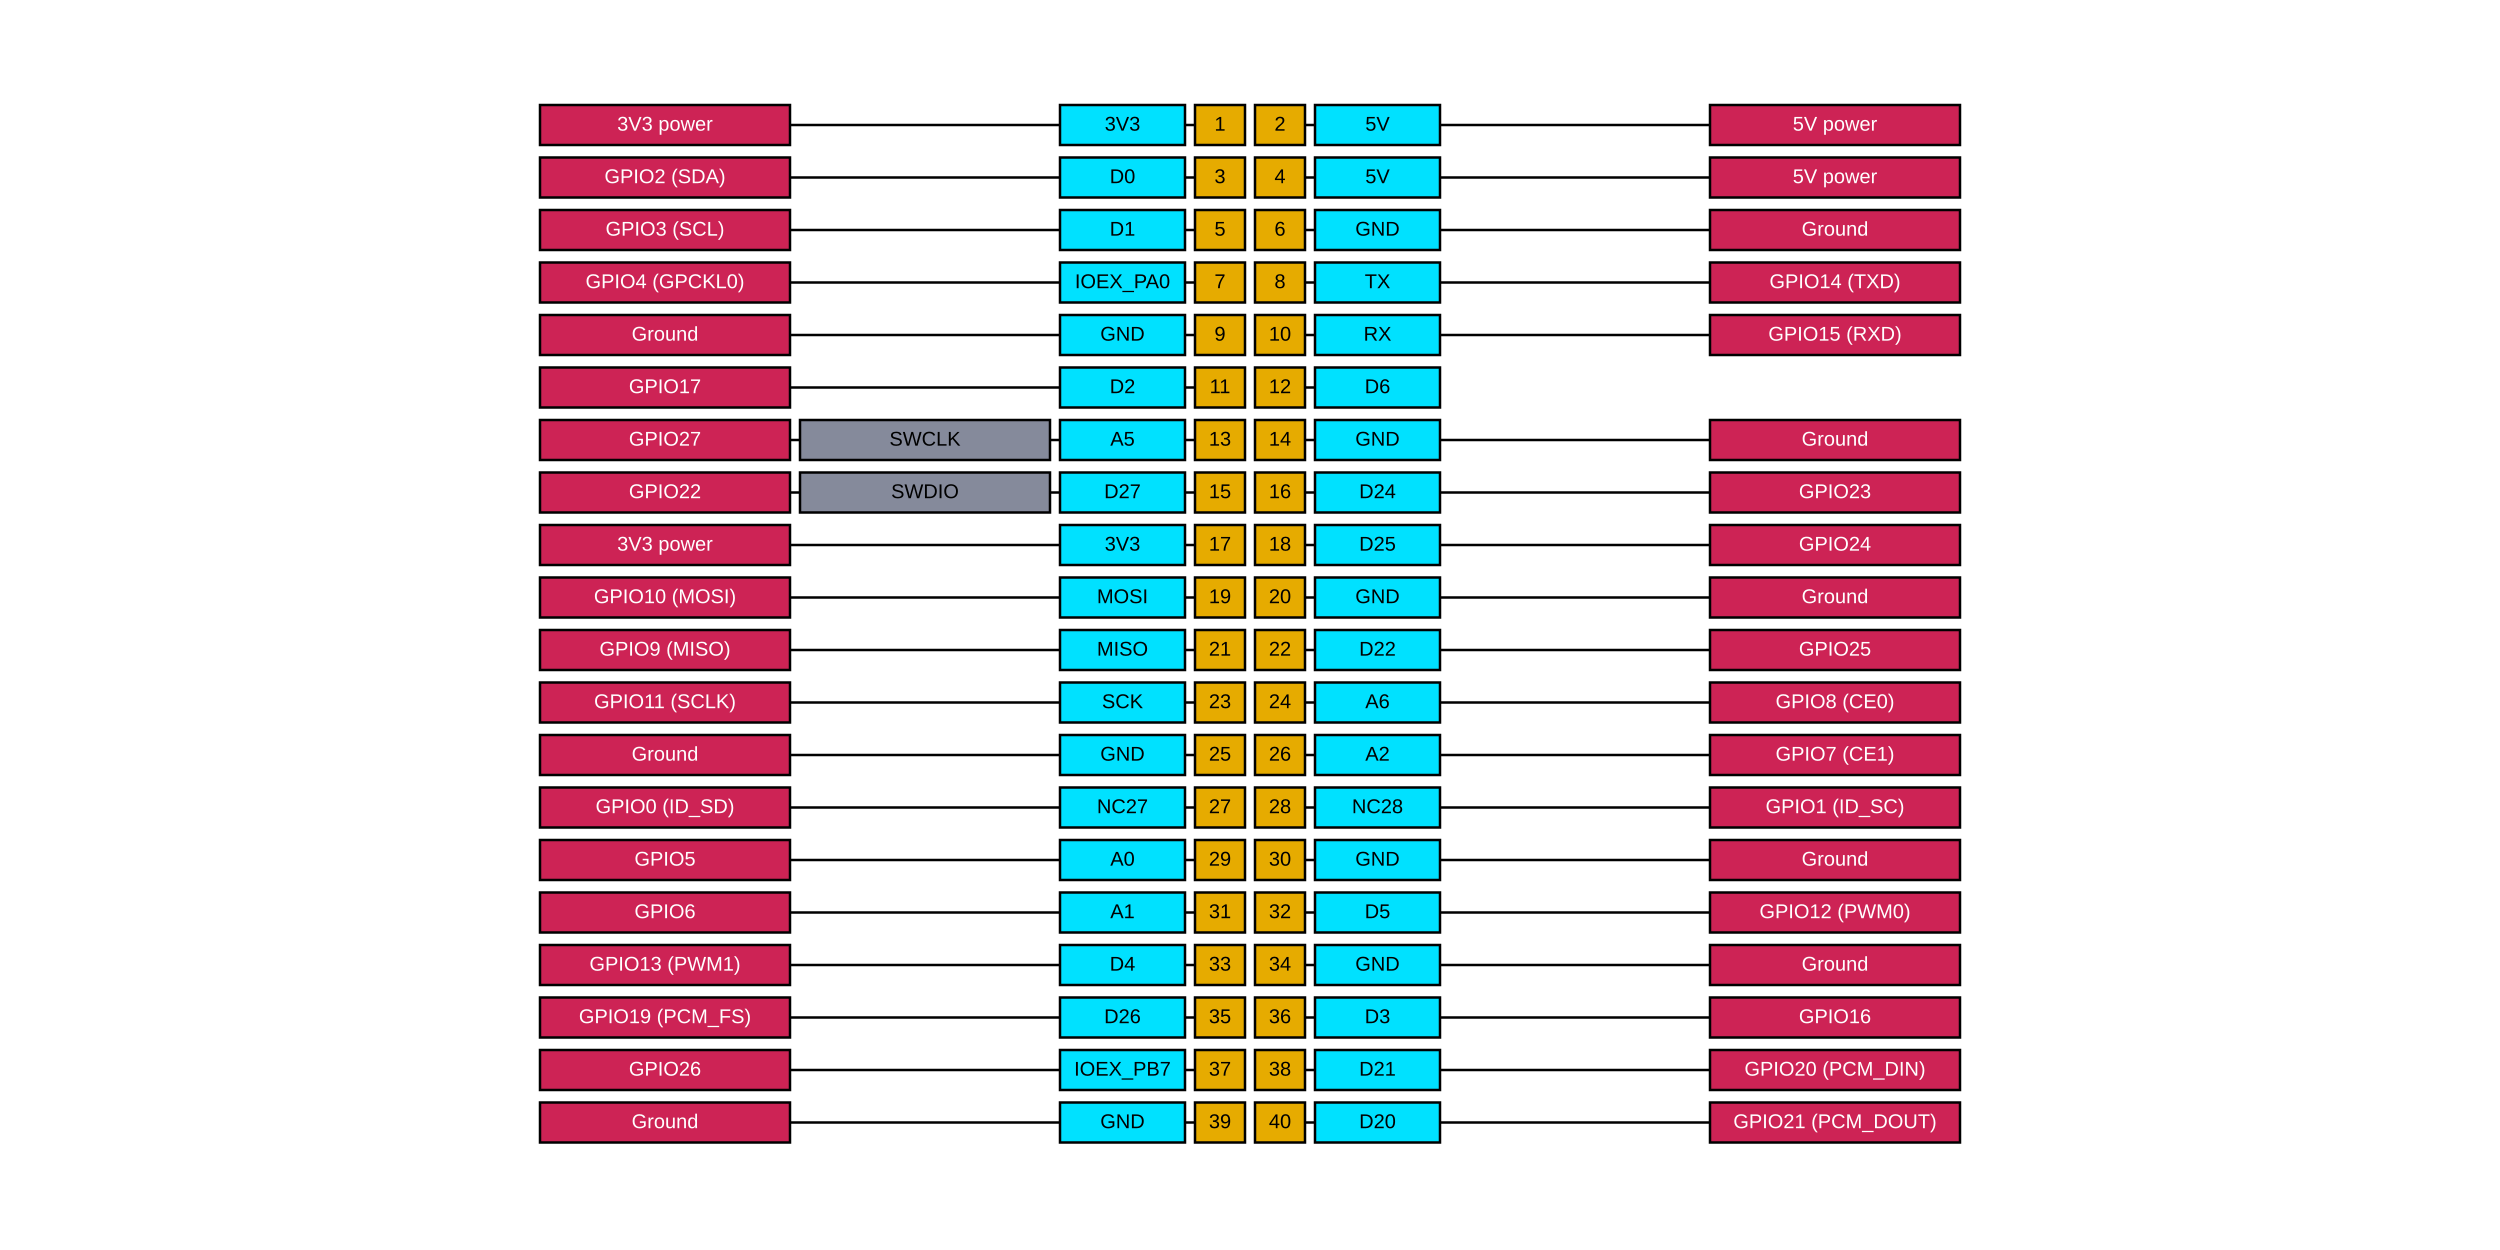
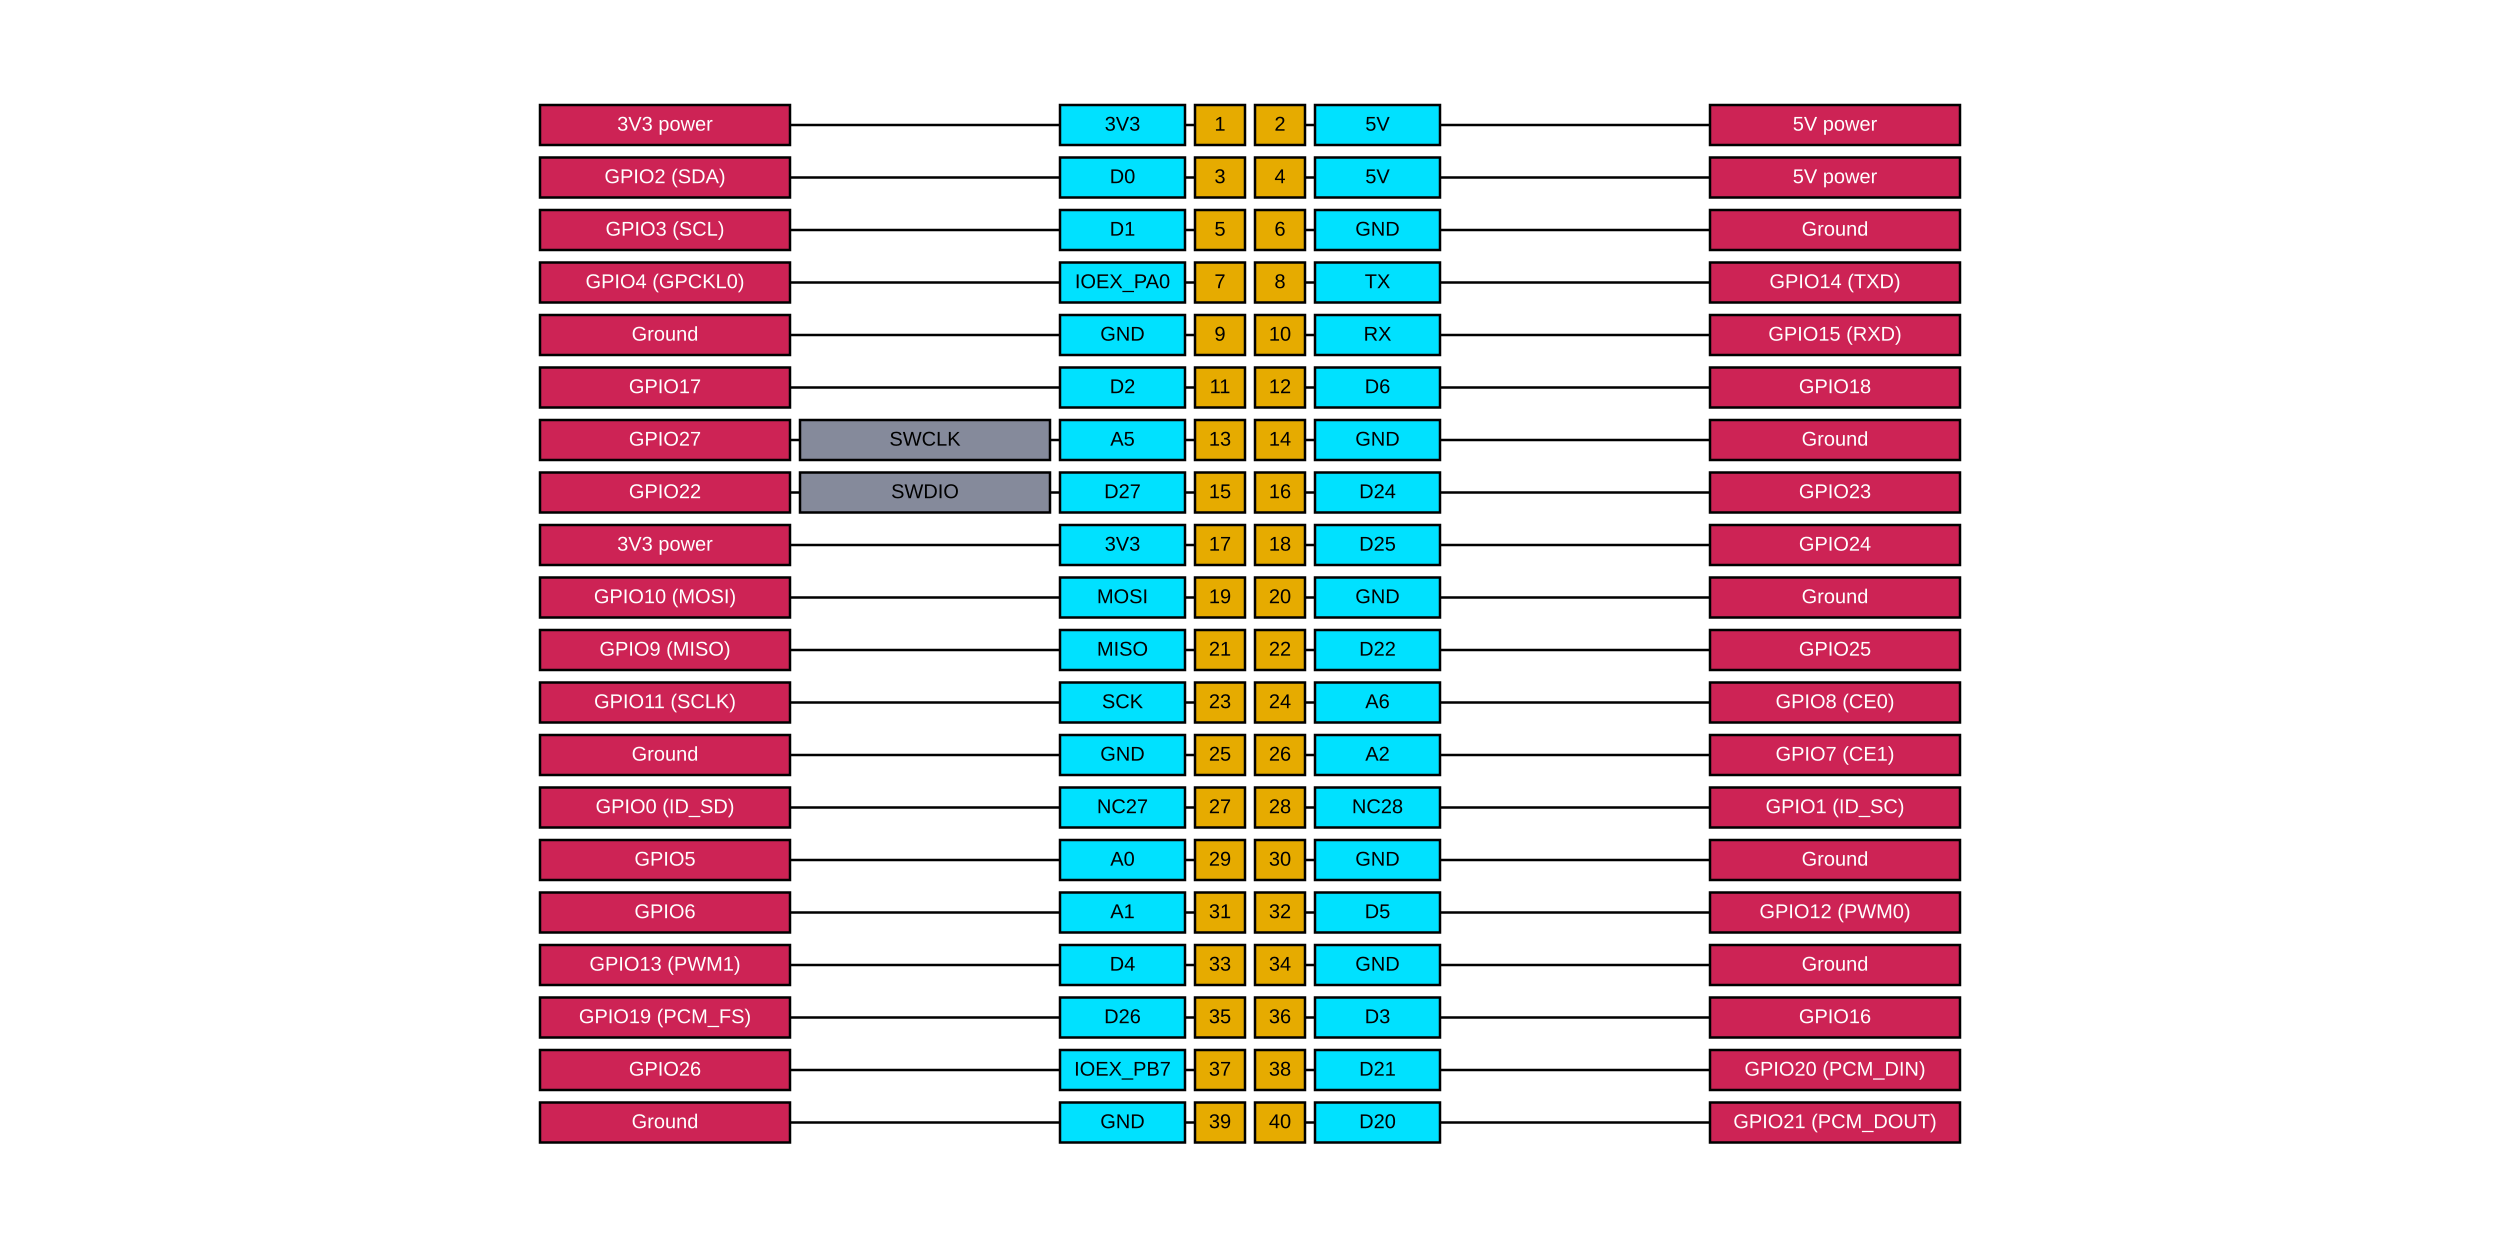
<svg xmlns="http://www.w3.org/2000/svg" width="1000" height="500">
  <rect x="0" y="0" width="1000" height="500" fill="white">
  </rect>
  <g transform="translate(498,50) ">
    <line x1="0" y1="0" x2="0" y2="0" stroke="black" stroke-width="1">
    </line>
    <rect x="-20" y="-8" width="20" height="16" stroke="black" fill="#E6AB00">
    </rect>
    <text x="-10" y="0" text-anchor="middle" dominant-baseline="middle" font-family="Arial, Helvetica, sans-serif" font-size="8px" fill="black">
1    </text>
    <line x1="-20" y1="0" x2="-24" y2="0" stroke="black" stroke-width="1">
    </line>
    <rect x="-74" y="-8" width="50" height="16" stroke="black" fill="#00E1FF">
    </rect>
    <text x="-49" y="0" text-anchor="middle" dominant-baseline="middle" font-family="Arial, Helvetica, sans-serif" font-size="8px" fill="black">
3V3    </text>
    <line x1="-74" y1="0" x2="-182" y2="0" stroke="black" stroke-width="1">
    </line>
    <rect x="-282" y="-8" width="100" height="16" stroke="black" fill="#CD2355">
    </rect>
    <text x="-232" y="0" text-anchor="middle" dominant-baseline="middle" font-family="Arial, Helvetica, sans-serif" font-size="8px" fill="white">
3V3 power    </text>
  </g>
  <g transform="translate(498,71) ">
    <line x1="0" y1="0" x2="0" y2="0" stroke="black" stroke-width="1">
    </line>
    <rect x="-20" y="-8" width="20" height="16" stroke="black" fill="#E6AB00">
    </rect>
    <text x="-10" y="0" text-anchor="middle" dominant-baseline="middle" font-family="Arial, Helvetica, sans-serif" font-size="8px" fill="black">
3    </text>
    <line x1="-20" y1="0" x2="-24" y2="0" stroke="black" stroke-width="1">
    </line>
    <rect x="-74" y="-8" width="50" height="16" stroke="black" fill="#00E1FF">
    </rect>
    <text x="-49" y="0" text-anchor="middle" dominant-baseline="middle" font-family="Arial, Helvetica, sans-serif" font-size="8px" fill="black">
D0    </text>
    <line x1="-74" y1="0" x2="-182" y2="0" stroke="black" stroke-width="1">
    </line>
    <rect x="-282" y="-8" width="100" height="16" stroke="black" fill="#CD2355">
    </rect>
    <text x="-232" y="0" text-anchor="middle" dominant-baseline="middle" font-family="Arial, Helvetica, sans-serif" font-size="8px" fill="white">
GPIO2 (SDA)    </text>
  </g>
  <g transform="translate(498,92) ">
    <line x1="0" y1="0" x2="0" y2="0" stroke="black" stroke-width="1">
    </line>
    <rect x="-20" y="-8" width="20" height="16" stroke="black" fill="#E6AB00">
    </rect>
    <text x="-10" y="0" text-anchor="middle" dominant-baseline="middle" font-family="Arial, Helvetica, sans-serif" font-size="8px" fill="black">
5    </text>
    <line x1="-20" y1="0" x2="-24" y2="0" stroke="black" stroke-width="1">
    </line>
    <rect x="-74" y="-8" width="50" height="16" stroke="black" fill="#00E1FF">
    </rect>
    <text x="-49" y="0" text-anchor="middle" dominant-baseline="middle" font-family="Arial, Helvetica, sans-serif" font-size="8px" fill="black">
D1    </text>
    <line x1="-74" y1="0" x2="-182" y2="0" stroke="black" stroke-width="1">
    </line>
    <rect x="-282" y="-8" width="100" height="16" stroke="black" fill="#CD2355">
    </rect>
    <text x="-232" y="0" text-anchor="middle" dominant-baseline="middle" font-family="Arial, Helvetica, sans-serif" font-size="8px" fill="white">
GPIO3 (SCL)    </text>
  </g>
  <g transform="translate(498,113) ">
    <line x1="0" y1="0" x2="0" y2="0" stroke="black" stroke-width="1">
    </line>
    <rect x="-20" y="-8" width="20" height="16" stroke="black" fill="#E6AB00">
    </rect>
    <text x="-10" y="0" text-anchor="middle" dominant-baseline="middle" font-family="Arial, Helvetica, sans-serif" font-size="8px" fill="black">
7    </text>
    <line x1="-20" y1="0" x2="-24" y2="0" stroke="black" stroke-width="1">
    </line>
    <rect x="-74" y="-8" width="50" height="16" stroke="black" fill="#00E1FF">
    </rect>
    <text x="-49" y="0" text-anchor="middle" dominant-baseline="middle" font-family="Arial, Helvetica, sans-serif" font-size="8px" fill="black">
IOEX_PA0    </text>
    <line x1="-74" y1="0" x2="-182" y2="0" stroke="black" stroke-width="1">
    </line>
    <rect x="-282" y="-8" width="100" height="16" stroke="black" fill="#CD2355">
    </rect>
    <text x="-232" y="0" text-anchor="middle" dominant-baseline="middle" font-family="Arial, Helvetica, sans-serif" font-size="8px" fill="white">
GPIO4 (GPCKL0)    </text>
  </g>
  <g transform="translate(498,134) ">
    <line x1="0" y1="0" x2="0" y2="0" stroke="black" stroke-width="1">
    </line>
    <rect x="-20" y="-8" width="20" height="16" stroke="black" fill="#E6AB00">
    </rect>
    <text x="-10" y="0" text-anchor="middle" dominant-baseline="middle" font-family="Arial, Helvetica, sans-serif" font-size="8px" fill="black">
9    </text>
    <line x1="-20" y1="0" x2="-24" y2="0" stroke="black" stroke-width="1">
    </line>
    <rect x="-74" y="-8" width="50" height="16" stroke="black" fill="#00E1FF">
    </rect>
    <text x="-49" y="0" text-anchor="middle" dominant-baseline="middle" font-family="Arial, Helvetica, sans-serif" font-size="8px" fill="black">
GND    </text>
    <line x1="-74" y1="0" x2="-182" y2="0" stroke="black" stroke-width="1">
    </line>
    <rect x="-282" y="-8" width="100" height="16" stroke="black" fill="#CD2355">
    </rect>
    <text x="-232" y="0" text-anchor="middle" dominant-baseline="middle" font-family="Arial, Helvetica, sans-serif" font-size="8px" fill="white">
Ground    </text>
  </g>
  <g transform="translate(498,155) ">
    <line x1="0" y1="0" x2="0" y2="0" stroke="black" stroke-width="1">
    </line>
    <rect x="-20" y="-8" width="20" height="16" stroke="black" fill="#E6AB00">
    </rect>
    <text x="-10" y="0" text-anchor="middle" dominant-baseline="middle" font-family="Arial, Helvetica, sans-serif" font-size="8px" fill="black">
11    </text>
    <line x1="-20" y1="0" x2="-24" y2="0" stroke="black" stroke-width="1">
    </line>
    <rect x="-74" y="-8" width="50" height="16" stroke="black" fill="#00E1FF">
    </rect>
    <text x="-49" y="0" text-anchor="middle" dominant-baseline="middle" font-family="Arial, Helvetica, sans-serif" font-size="8px" fill="black">
D2    </text>
    <line x1="-74" y1="0" x2="-182" y2="0" stroke="black" stroke-width="1">
    </line>
    <rect x="-282" y="-8" width="100" height="16" stroke="black" fill="#CD2355">
    </rect>
    <text x="-232" y="0" text-anchor="middle" dominant-baseline="middle" font-family="Arial, Helvetica, sans-serif" font-size="8px" fill="white">
GPIO17    </text>
  </g>
  <g transform="translate(498,176) ">
    <line x1="0" y1="0" x2="0" y2="0" stroke="black" stroke-width="1">
    </line>
    <rect x="-20" y="-8" width="20" height="16" stroke="black" fill="#E6AB00">
    </rect>
    <text x="-10" y="0" text-anchor="middle" dominant-baseline="middle" font-family="Arial, Helvetica, sans-serif" font-size="8px" fill="black">
13    </text>
    <line x1="-20" y1="0" x2="-24" y2="0" stroke="black" stroke-width="1">
    </line>
    <rect x="-74" y="-8" width="50" height="16" stroke="black" fill="#00E1FF">
    </rect>
    <text x="-49" y="0" text-anchor="middle" dominant-baseline="middle" font-family="Arial, Helvetica, sans-serif" font-size="8px" fill="black">
A5    </text>
    <line x1="-74" y1="0" x2="-78" y2="0" stroke="black" stroke-width="1">
    </line>
    <rect x="-178" y="-8" width="100" height="16" stroke="black" fill="#858A9B">
    </rect>
    <text x="-128" y="0" text-anchor="middle" dominant-baseline="middle" font-family="Arial, Helvetica, sans-serif" font-size="8px" fill="black">
SWCLK    </text>
    <line x1="-178" y1="0" x2="-182" y2="0" stroke="black" stroke-width="1">
    </line>
    <rect x="-282" y="-8" width="100" height="16" stroke="black" fill="#CD2355">
    </rect>
    <text x="-232" y="0" text-anchor="middle" dominant-baseline="middle" font-family="Arial, Helvetica, sans-serif" font-size="8px" fill="white">
GPIO27    </text>
  </g>
  <g transform="translate(498,197) ">
    <line x1="0" y1="0" x2="0" y2="0" stroke="black" stroke-width="1">
    </line>
    <rect x="-20" y="-8" width="20" height="16" stroke="black" fill="#E6AB00">
    </rect>
    <text x="-10" y="0" text-anchor="middle" dominant-baseline="middle" font-family="Arial, Helvetica, sans-serif" font-size="8px" fill="black">
15    </text>
    <line x1="-20" y1="0" x2="-24" y2="0" stroke="black" stroke-width="1">
    </line>
    <rect x="-74" y="-8" width="50" height="16" stroke="black" fill="#00E1FF">
    </rect>
    <text x="-49" y="0" text-anchor="middle" dominant-baseline="middle" font-family="Arial, Helvetica, sans-serif" font-size="8px" fill="black">
D27    </text>
    <line x1="-74" y1="0" x2="-78" y2="0" stroke="black" stroke-width="1">
    </line>
    <rect x="-178" y="-8" width="100" height="16" stroke="black" fill="#858A9B">
    </rect>
    <text x="-128" y="0" text-anchor="middle" dominant-baseline="middle" font-family="Arial, Helvetica, sans-serif" font-size="8px" fill="black">
SWDIO    </text>
    <line x1="-178" y1="0" x2="-182" y2="0" stroke="black" stroke-width="1">
    </line>
    <rect x="-282" y="-8" width="100" height="16" stroke="black" fill="#CD2355">
    </rect>
    <text x="-232" y="0" text-anchor="middle" dominant-baseline="middle" font-family="Arial, Helvetica, sans-serif" font-size="8px" fill="white">
GPIO22    </text>
  </g>
  <g transform="translate(498,218) ">
    <line x1="0" y1="0" x2="0" y2="0" stroke="black" stroke-width="1">
    </line>
    <rect x="-20" y="-8" width="20" height="16" stroke="black" fill="#E6AB00">
    </rect>
    <text x="-10" y="0" text-anchor="middle" dominant-baseline="middle" font-family="Arial, Helvetica, sans-serif" font-size="8px" fill="black">
17    </text>
    <line x1="-20" y1="0" x2="-24" y2="0" stroke="black" stroke-width="1">
    </line>
    <rect x="-74" y="-8" width="50" height="16" stroke="black" fill="#00E1FF">
    </rect>
    <text x="-49" y="0" text-anchor="middle" dominant-baseline="middle" font-family="Arial, Helvetica, sans-serif" font-size="8px" fill="black">
3V3    </text>
    <line x1="-74" y1="0" x2="-182" y2="0" stroke="black" stroke-width="1">
    </line>
    <rect x="-282" y="-8" width="100" height="16" stroke="black" fill="#CD2355">
    </rect>
    <text x="-232" y="0" text-anchor="middle" dominant-baseline="middle" font-family="Arial, Helvetica, sans-serif" font-size="8px" fill="white">
3V3 power    </text>
  </g>
  <g transform="translate(498,239) ">
    <line x1="0" y1="0" x2="0" y2="0" stroke="black" stroke-width="1">
    </line>
    <rect x="-20" y="-8" width="20" height="16" stroke="black" fill="#E6AB00">
    </rect>
    <text x="-10" y="0" text-anchor="middle" dominant-baseline="middle" font-family="Arial, Helvetica, sans-serif" font-size="8px" fill="black">
19    </text>
    <line x1="-20" y1="0" x2="-24" y2="0" stroke="black" stroke-width="1">
    </line>
    <rect x="-74" y="-8" width="50" height="16" stroke="black" fill="#00E1FF">
    </rect>
    <text x="-49" y="0" text-anchor="middle" dominant-baseline="middle" font-family="Arial, Helvetica, sans-serif" font-size="8px" fill="black">
MOSI    </text>
    <line x1="-74" y1="0" x2="-182" y2="0" stroke="black" stroke-width="1">
    </line>
    <rect x="-282" y="-8" width="100" height="16" stroke="black" fill="#CD2355">
    </rect>
    <text x="-232" y="0" text-anchor="middle" dominant-baseline="middle" font-family="Arial, Helvetica, sans-serif" font-size="8px" fill="white">
GPIO10 (MOSI)    </text>
  </g>
  <g transform="translate(498,260) ">
    <line x1="0" y1="0" x2="0" y2="0" stroke="black" stroke-width="1">
    </line>
    <rect x="-20" y="-8" width="20" height="16" stroke="black" fill="#E6AB00">
    </rect>
    <text x="-10" y="0" text-anchor="middle" dominant-baseline="middle" font-family="Arial, Helvetica, sans-serif" font-size="8px" fill="black">
21    </text>
    <line x1="-20" y1="0" x2="-24" y2="0" stroke="black" stroke-width="1">
    </line>
    <rect x="-74" y="-8" width="50" height="16" stroke="black" fill="#00E1FF">
    </rect>
    <text x="-49" y="0" text-anchor="middle" dominant-baseline="middle" font-family="Arial, Helvetica, sans-serif" font-size="8px" fill="black">
MISO    </text>
    <line x1="-74" y1="0" x2="-182" y2="0" stroke="black" stroke-width="1">
    </line>
    <rect x="-282" y="-8" width="100" height="16" stroke="black" fill="#CD2355">
    </rect>
    <text x="-232" y="0" text-anchor="middle" dominant-baseline="middle" font-family="Arial, Helvetica, sans-serif" font-size="8px" fill="white">
GPIO9 (MISO)    </text>
  </g>
  <g transform="translate(498,281) ">
    <line x1="0" y1="0" x2="0" y2="0" stroke="black" stroke-width="1">
    </line>
    <rect x="-20" y="-8" width="20" height="16" stroke="black" fill="#E6AB00">
    </rect>
    <text x="-10" y="0" text-anchor="middle" dominant-baseline="middle" font-family="Arial, Helvetica, sans-serif" font-size="8px" fill="black">
23    </text>
    <line x1="-20" y1="0" x2="-24" y2="0" stroke="black" stroke-width="1">
    </line>
    <rect x="-74" y="-8" width="50" height="16" stroke="black" fill="#00E1FF">
    </rect>
    <text x="-49" y="0" text-anchor="middle" dominant-baseline="middle" font-family="Arial, Helvetica, sans-serif" font-size="8px" fill="black">
SCK    </text>
    <line x1="-74" y1="0" x2="-182" y2="0" stroke="black" stroke-width="1">
    </line>
    <rect x="-282" y="-8" width="100" height="16" stroke="black" fill="#CD2355">
    </rect>
    <text x="-232" y="0" text-anchor="middle" dominant-baseline="middle" font-family="Arial, Helvetica, sans-serif" font-size="8px" fill="white">
GPIO11 (SCLK)    </text>
  </g>
  <g transform="translate(498,302) ">
    <line x1="0" y1="0" x2="0" y2="0" stroke="black" stroke-width="1">
    </line>
    <rect x="-20" y="-8" width="20" height="16" stroke="black" fill="#E6AB00">
    </rect>
    <text x="-10" y="0" text-anchor="middle" dominant-baseline="middle" font-family="Arial, Helvetica, sans-serif" font-size="8px" fill="black">
25    </text>
    <line x1="-20" y1="0" x2="-24" y2="0" stroke="black" stroke-width="1">
    </line>
    <rect x="-74" y="-8" width="50" height="16" stroke="black" fill="#00E1FF">
    </rect>
    <text x="-49" y="0" text-anchor="middle" dominant-baseline="middle" font-family="Arial, Helvetica, sans-serif" font-size="8px" fill="black">
GND    </text>
    <line x1="-74" y1="0" x2="-182" y2="0" stroke="black" stroke-width="1">
    </line>
    <rect x="-282" y="-8" width="100" height="16" stroke="black" fill="#CD2355">
    </rect>
    <text x="-232" y="0" text-anchor="middle" dominant-baseline="middle" font-family="Arial, Helvetica, sans-serif" font-size="8px" fill="white">
Ground    </text>
  </g>
  <g transform="translate(498,323) ">
    <line x1="0" y1="0" x2="0" y2="0" stroke="black" stroke-width="1">
    </line>
    <rect x="-20" y="-8" width="20" height="16" stroke="black" fill="#E6AB00">
    </rect>
    <text x="-10" y="0" text-anchor="middle" dominant-baseline="middle" font-family="Arial, Helvetica, sans-serif" font-size="8px" fill="black">
27    </text>
    <line x1="-20" y1="0" x2="-24" y2="0" stroke="black" stroke-width="1">
    </line>
    <rect x="-74" y="-8" width="50" height="16" stroke="black" fill="#00E1FF">
    </rect>
    <text x="-49" y="0" text-anchor="middle" dominant-baseline="middle" font-family="Arial, Helvetica, sans-serif" font-size="8px" fill="black">
NC27    </text>
    <line x1="-74" y1="0" x2="-182" y2="0" stroke="black" stroke-width="1">
    </line>
    <rect x="-282" y="-8" width="100" height="16" stroke="black" fill="#CD2355">
    </rect>
    <text x="-232" y="0" text-anchor="middle" dominant-baseline="middle" font-family="Arial, Helvetica, sans-serif" font-size="8px" fill="white">
GPIO0 (ID_SD)    </text>
  </g>
  <g transform="translate(498,344) ">
    <line x1="0" y1="0" x2="0" y2="0" stroke="black" stroke-width="1">
    </line>
    <rect x="-20" y="-8" width="20" height="16" stroke="black" fill="#E6AB00">
    </rect>
    <text x="-10" y="0" text-anchor="middle" dominant-baseline="middle" font-family="Arial, Helvetica, sans-serif" font-size="8px" fill="black">
29    </text>
    <line x1="-20" y1="0" x2="-24" y2="0" stroke="black" stroke-width="1">
    </line>
    <rect x="-74" y="-8" width="50" height="16" stroke="black" fill="#00E1FF">
    </rect>
    <text x="-49" y="0" text-anchor="middle" dominant-baseline="middle" font-family="Arial, Helvetica, sans-serif" font-size="8px" fill="black">
A0    </text>
    <line x1="-74" y1="0" x2="-182" y2="0" stroke="black" stroke-width="1">
    </line>
    <rect x="-282" y="-8" width="100" height="16" stroke="black" fill="#CD2355">
    </rect>
    <text x="-232" y="0" text-anchor="middle" dominant-baseline="middle" font-family="Arial, Helvetica, sans-serif" font-size="8px" fill="white">
GPIO5    </text>
  </g>
  <g transform="translate(498,365) ">
    <line x1="0" y1="0" x2="0" y2="0" stroke="black" stroke-width="1">
    </line>
    <rect x="-20" y="-8" width="20" height="16" stroke="black" fill="#E6AB00">
    </rect>
    <text x="-10" y="0" text-anchor="middle" dominant-baseline="middle" font-family="Arial, Helvetica, sans-serif" font-size="8px" fill="black">
31    </text>
    <line x1="-20" y1="0" x2="-24" y2="0" stroke="black" stroke-width="1">
    </line>
    <rect x="-74" y="-8" width="50" height="16" stroke="black" fill="#00E1FF">
    </rect>
    <text x="-49" y="0" text-anchor="middle" dominant-baseline="middle" font-family="Arial, Helvetica, sans-serif" font-size="8px" fill="black">
A1    </text>
    <line x1="-74" y1="0" x2="-182" y2="0" stroke="black" stroke-width="1">
    </line>
    <rect x="-282" y="-8" width="100" height="16" stroke="black" fill="#CD2355">
    </rect>
    <text x="-232" y="0" text-anchor="middle" dominant-baseline="middle" font-family="Arial, Helvetica, sans-serif" font-size="8px" fill="white">
GPIO6    </text>
  </g>
  <g transform="translate(498,386) ">
    <line x1="0" y1="0" x2="0" y2="0" stroke="black" stroke-width="1">
    </line>
    <rect x="-20" y="-8" width="20" height="16" stroke="black" fill="#E6AB00">
    </rect>
    <text x="-10" y="0" text-anchor="middle" dominant-baseline="middle" font-family="Arial, Helvetica, sans-serif" font-size="8px" fill="black">
33    </text>
    <line x1="-20" y1="0" x2="-24" y2="0" stroke="black" stroke-width="1">
    </line>
    <rect x="-74" y="-8" width="50" height="16" stroke="black" fill="#00E1FF">
    </rect>
    <text x="-49" y="0" text-anchor="middle" dominant-baseline="middle" font-family="Arial, Helvetica, sans-serif" font-size="8px" fill="black">
D4    </text>
    <line x1="-74" y1="0" x2="-182" y2="0" stroke="black" stroke-width="1">
    </line>
    <rect x="-282" y="-8" width="100" height="16" stroke="black" fill="#CD2355">
    </rect>
    <text x="-232" y="0" text-anchor="middle" dominant-baseline="middle" font-family="Arial, Helvetica, sans-serif" font-size="8px" fill="white">
GPIO13 (PWM1)    </text>
  </g>
  <g transform="translate(498,407) ">
    <line x1="0" y1="0" x2="0" y2="0" stroke="black" stroke-width="1">
    </line>
    <rect x="-20" y="-8" width="20" height="16" stroke="black" fill="#E6AB00">
    </rect>
    <text x="-10" y="0" text-anchor="middle" dominant-baseline="middle" font-family="Arial, Helvetica, sans-serif" font-size="8px" fill="black">
35    </text>
    <line x1="-20" y1="0" x2="-24" y2="0" stroke="black" stroke-width="1">
    </line>
    <rect x="-74" y="-8" width="50" height="16" stroke="black" fill="#00E1FF">
    </rect>
    <text x="-49" y="0" text-anchor="middle" dominant-baseline="middle" font-family="Arial, Helvetica, sans-serif" font-size="8px" fill="black">
D26    </text>
    <line x1="-74" y1="0" x2="-182" y2="0" stroke="black" stroke-width="1">
    </line>
    <rect x="-282" y="-8" width="100" height="16" stroke="black" fill="#CD2355">
    </rect>
    <text x="-232" y="0" text-anchor="middle" dominant-baseline="middle" font-family="Arial, Helvetica, sans-serif" font-size="8px" fill="white">
GPIO19 (PCM_FS)    </text>
  </g>
  <g transform="translate(498,428) ">
    <line x1="0" y1="0" x2="0" y2="0" stroke="black" stroke-width="1">
    </line>
    <rect x="-20" y="-8" width="20" height="16" stroke="black" fill="#E6AB00">
    </rect>
    <text x="-10" y="0" text-anchor="middle" dominant-baseline="middle" font-family="Arial, Helvetica, sans-serif" font-size="8px" fill="black">
37    </text>
    <line x1="-20" y1="0" x2="-24" y2="0" stroke="black" stroke-width="1">
    </line>
    <rect x="-74" y="-8" width="50" height="16" stroke="black" fill="#00E1FF">
    </rect>
    <text x="-49" y="0" text-anchor="middle" dominant-baseline="middle" font-family="Arial, Helvetica, sans-serif" font-size="8px" fill="black">
IOEX_PB7    </text>
    <line x1="-74" y1="0" x2="-182" y2="0" stroke="black" stroke-width="1">
    </line>
    <rect x="-282" y="-8" width="100" height="16" stroke="black" fill="#CD2355">
    </rect>
    <text x="-232" y="0" text-anchor="middle" dominant-baseline="middle" font-family="Arial, Helvetica, sans-serif" font-size="8px" fill="white">
GPIO26    </text>
  </g>
  <g transform="translate(498,449) ">
    <line x1="0" y1="0" x2="0" y2="0" stroke="black" stroke-width="1">
    </line>
    <rect x="-20" y="-8" width="20" height="16" stroke="black" fill="#E6AB00">
    </rect>
    <text x="-10" y="0" text-anchor="middle" dominant-baseline="middle" font-family="Arial, Helvetica, sans-serif" font-size="8px" fill="black">
39    </text>
    <line x1="-20" y1="0" x2="-24" y2="0" stroke="black" stroke-width="1">
    </line>
    <rect x="-74" y="-8" width="50" height="16" stroke="black" fill="#00E1FF">
    </rect>
    <text x="-49" y="0" text-anchor="middle" dominant-baseline="middle" font-family="Arial, Helvetica, sans-serif" font-size="8px" fill="black">
GND    </text>
    <line x1="-74" y1="0" x2="-182" y2="0" stroke="black" stroke-width="1">
    </line>
    <rect x="-282" y="-8" width="100" height="16" stroke="black" fill="#CD2355">
    </rect>
    <text x="-232" y="0" text-anchor="middle" dominant-baseline="middle" font-family="Arial, Helvetica, sans-serif" font-size="8px" fill="white">
Ground    </text>
  </g>
  <g transform="translate(502,50) ">
    <line x1="0" y1="0" x2="0" y2="0" stroke="black" stroke-width="1">
    </line>
    <rect x="0" y="-8" width="20" height="16" stroke="black" fill="#E6AB00">
    </rect>
    <text x="10" y="0" text-anchor="middle" dominant-baseline="middle" font-family="Arial, Helvetica, sans-serif" font-size="8px" fill="black">
2    </text>
    <line x1="20" y1="0" x2="24" y2="0" stroke="black" stroke-width="1">
    </line>
    <rect x="24" y="-8" width="50" height="16" stroke="black" fill="#00E1FF">
    </rect>
    <text x="49" y="0" text-anchor="middle" dominant-baseline="middle" font-family="Arial, Helvetica, sans-serif" font-size="8px" fill="black">
5V    </text>
    <line x1="74" y1="0" x2="182" y2="0" stroke="black" stroke-width="1">
    </line>
    <rect x="182" y="-8" width="100" height="16" stroke="black" fill="#CD2355">
    </rect>
    <text x="232" y="0" text-anchor="middle" dominant-baseline="middle" font-family="Arial, Helvetica, sans-serif" font-size="8px" fill="white">
5V power    </text>
  </g>
  <g transform="translate(502,71) ">
    <line x1="0" y1="0" x2="0" y2="0" stroke="black" stroke-width="1">
    </line>
    <rect x="0" y="-8" width="20" height="16" stroke="black" fill="#E6AB00">
    </rect>
    <text x="10" y="0" text-anchor="middle" dominant-baseline="middle" font-family="Arial, Helvetica, sans-serif" font-size="8px" fill="black">
4    </text>
    <line x1="20" y1="0" x2="24" y2="0" stroke="black" stroke-width="1">
    </line>
    <rect x="24" y="-8" width="50" height="16" stroke="black" fill="#00E1FF">
    </rect>
    <text x="49" y="0" text-anchor="middle" dominant-baseline="middle" font-family="Arial, Helvetica, sans-serif" font-size="8px" fill="black">
5V    </text>
    <line x1="74" y1="0" x2="182" y2="0" stroke="black" stroke-width="1">
    </line>
    <rect x="182" y="-8" width="100" height="16" stroke="black" fill="#CD2355">
    </rect>
    <text x="232" y="0" text-anchor="middle" dominant-baseline="middle" font-family="Arial, Helvetica, sans-serif" font-size="8px" fill="white">
5V power    </text>
  </g>
  <g transform="translate(502,92) ">
    <line x1="0" y1="0" x2="0" y2="0" stroke="black" stroke-width="1">
    </line>
    <rect x="0" y="-8" width="20" height="16" stroke="black" fill="#E6AB00">
    </rect>
    <text x="10" y="0" text-anchor="middle" dominant-baseline="middle" font-family="Arial, Helvetica, sans-serif" font-size="8px" fill="black">
6    </text>
    <line x1="20" y1="0" x2="24" y2="0" stroke="black" stroke-width="1">
    </line>
    <rect x="24" y="-8" width="50" height="16" stroke="black" fill="#00E1FF">
    </rect>
    <text x="49" y="0" text-anchor="middle" dominant-baseline="middle" font-family="Arial, Helvetica, sans-serif" font-size="8px" fill="black">
GND    </text>
    <line x1="74" y1="0" x2="182" y2="0" stroke="black" stroke-width="1">
    </line>
    <rect x="182" y="-8" width="100" height="16" stroke="black" fill="#CD2355">
    </rect>
    <text x="232" y="0" text-anchor="middle" dominant-baseline="middle" font-family="Arial, Helvetica, sans-serif" font-size="8px" fill="white">
Ground    </text>
  </g>
  <g transform="translate(502,113) ">
    <line x1="0" y1="0" x2="0" y2="0" stroke="black" stroke-width="1">
    </line>
    <rect x="0" y="-8" width="20" height="16" stroke="black" fill="#E6AB00">
    </rect>
    <text x="10" y="0" text-anchor="middle" dominant-baseline="middle" font-family="Arial, Helvetica, sans-serif" font-size="8px" fill="black">
8    </text>
    <line x1="20" y1="0" x2="24" y2="0" stroke="black" stroke-width="1">
    </line>
    <rect x="24" y="-8" width="50" height="16" stroke="black" fill="#00E1FF">
    </rect>
    <text x="49" y="0" text-anchor="middle" dominant-baseline="middle" font-family="Arial, Helvetica, sans-serif" font-size="8px" fill="black">
TX    </text>
    <line x1="74" y1="0" x2="182" y2="0" stroke="black" stroke-width="1">
    </line>
    <rect x="182" y="-8" width="100" height="16" stroke="black" fill="#CD2355">
    </rect>
    <text x="232" y="0" text-anchor="middle" dominant-baseline="middle" font-family="Arial, Helvetica, sans-serif" font-size="8px" fill="white">
GPIO14 (TXD)    </text>
  </g>
  <g transform="translate(502,134) ">
    <line x1="0" y1="0" x2="0" y2="0" stroke="black" stroke-width="1">
    </line>
    <rect x="0" y="-8" width="20" height="16" stroke="black" fill="#E6AB00">
    </rect>
    <text x="10" y="0" text-anchor="middle" dominant-baseline="middle" font-family="Arial, Helvetica, sans-serif" font-size="8px" fill="black">
10    </text>
    <line x1="20" y1="0" x2="24" y2="0" stroke="black" stroke-width="1">
    </line>
    <rect x="24" y="-8" width="50" height="16" stroke="black" fill="#00E1FF">
    </rect>
    <text x="49" y="0" text-anchor="middle" dominant-baseline="middle" font-family="Arial, Helvetica, sans-serif" font-size="8px" fill="black">
RX    </text>
    <line x1="74" y1="0" x2="182" y2="0" stroke="black" stroke-width="1">
    </line>
    <rect x="182" y="-8" width="100" height="16" stroke="black" fill="#CD2355">
    </rect>
    <text x="232" y="0" text-anchor="middle" dominant-baseline="middle" font-family="Arial, Helvetica, sans-serif" font-size="8px" fill="white">
GPIO15 (RXD)    </text>
  </g>
  <g transform="translate(502,155) ">
    <line x1="0" y1="0" x2="0" y2="0" stroke="black" stroke-width="1">
    </line>
    <rect x="0" y="-8" width="20" height="16" stroke="black" fill="#E6AB00">
    </rect>
    <text x="10" y="0" text-anchor="middle" dominant-baseline="middle" font-family="Arial, Helvetica, sans-serif" font-size="8px" fill="black">
12    </text>
    <line x1="20" y1="0" x2="24" y2="0" stroke="black" stroke-width="1">
    </line>
    <rect x="24" y="-8" width="50" height="16" stroke="black" fill="#00E1FF">
    </rect>
    <text x="49" y="0" text-anchor="middle" dominant-baseline="middle" font-family="Arial, Helvetica, sans-serif" font-size="8px" fill="black">
D6    </text>
+     <line x1="74" y1="0" x2="182" y2="0" stroke="black" stroke-width="1">
+     </line>
+     <rect x="182" y="-8" width="100" height="16" stroke="black" fill="#CD2355">
+     </rect>
+     <text x="232" y="0" text-anchor="middle" dominant-baseline="middle" font-family="Arial, Helvetica, sans-serif" font-size="8px" fill="white">
+ GPIO18    </text>
  </g>
  <g transform="translate(502,176) ">
    <line x1="0" y1="0" x2="0" y2="0" stroke="black" stroke-width="1">
    </line>
    <rect x="0" y="-8" width="20" height="16" stroke="black" fill="#E6AB00">
    </rect>
    <text x="10" y="0" text-anchor="middle" dominant-baseline="middle" font-family="Arial, Helvetica, sans-serif" font-size="8px" fill="black">
14    </text>
    <line x1="20" y1="0" x2="24" y2="0" stroke="black" stroke-width="1">
    </line>
    <rect x="24" y="-8" width="50" height="16" stroke="black" fill="#00E1FF">
    </rect>
    <text x="49" y="0" text-anchor="middle" dominant-baseline="middle" font-family="Arial, Helvetica, sans-serif" font-size="8px" fill="black">
GND    </text>
    <line x1="74" y1="0" x2="182" y2="0" stroke="black" stroke-width="1">
    </line>
    <rect x="182" y="-8" width="100" height="16" stroke="black" fill="#CD2355">
    </rect>
    <text x="232" y="0" text-anchor="middle" dominant-baseline="middle" font-family="Arial, Helvetica, sans-serif" font-size="8px" fill="white">
Ground    </text>
  </g>
  <g transform="translate(502,197) ">
    <line x1="0" y1="0" x2="0" y2="0" stroke="black" stroke-width="1">
    </line>
    <rect x="0" y="-8" width="20" height="16" stroke="black" fill="#E6AB00">
    </rect>
    <text x="10" y="0" text-anchor="middle" dominant-baseline="middle" font-family="Arial, Helvetica, sans-serif" font-size="8px" fill="black">
16    </text>
    <line x1="20" y1="0" x2="24" y2="0" stroke="black" stroke-width="1">
    </line>
    <rect x="24" y="-8" width="50" height="16" stroke="black" fill="#00E1FF">
    </rect>
    <text x="49" y="0" text-anchor="middle" dominant-baseline="middle" font-family="Arial, Helvetica, sans-serif" font-size="8px" fill="black">
D24    </text>
    <line x1="74" y1="0" x2="182" y2="0" stroke="black" stroke-width="1">
    </line>
    <rect x="182" y="-8" width="100" height="16" stroke="black" fill="#CD2355">
    </rect>
    <text x="232" y="0" text-anchor="middle" dominant-baseline="middle" font-family="Arial, Helvetica, sans-serif" font-size="8px" fill="white">
GPIO23    </text>
  </g>
  <g transform="translate(502,218) ">
    <line x1="0" y1="0" x2="0" y2="0" stroke="black" stroke-width="1">
    </line>
    <rect x="0" y="-8" width="20" height="16" stroke="black" fill="#E6AB00">
    </rect>
    <text x="10" y="0" text-anchor="middle" dominant-baseline="middle" font-family="Arial, Helvetica, sans-serif" font-size="8px" fill="black">
18    </text>
    <line x1="20" y1="0" x2="24" y2="0" stroke="black" stroke-width="1">
    </line>
    <rect x="24" y="-8" width="50" height="16" stroke="black" fill="#00E1FF">
    </rect>
    <text x="49" y="0" text-anchor="middle" dominant-baseline="middle" font-family="Arial, Helvetica, sans-serif" font-size="8px" fill="black">
D25    </text>
    <line x1="74" y1="0" x2="182" y2="0" stroke="black" stroke-width="1">
    </line>
    <rect x="182" y="-8" width="100" height="16" stroke="black" fill="#CD2355">
    </rect>
    <text x="232" y="0" text-anchor="middle" dominant-baseline="middle" font-family="Arial, Helvetica, sans-serif" font-size="8px" fill="white">
GPIO24    </text>
  </g>
  <g transform="translate(502,239) ">
    <line x1="0" y1="0" x2="0" y2="0" stroke="black" stroke-width="1">
    </line>
    <rect x="0" y="-8" width="20" height="16" stroke="black" fill="#E6AB00">
    </rect>
    <text x="10" y="0" text-anchor="middle" dominant-baseline="middle" font-family="Arial, Helvetica, sans-serif" font-size="8px" fill="black">
20    </text>
    <line x1="20" y1="0" x2="24" y2="0" stroke="black" stroke-width="1">
    </line>
    <rect x="24" y="-8" width="50" height="16" stroke="black" fill="#00E1FF">
    </rect>
    <text x="49" y="0" text-anchor="middle" dominant-baseline="middle" font-family="Arial, Helvetica, sans-serif" font-size="8px" fill="black">
GND    </text>
    <line x1="74" y1="0" x2="182" y2="0" stroke="black" stroke-width="1">
    </line>
    <rect x="182" y="-8" width="100" height="16" stroke="black" fill="#CD2355">
    </rect>
    <text x="232" y="0" text-anchor="middle" dominant-baseline="middle" font-family="Arial, Helvetica, sans-serif" font-size="8px" fill="white">
Ground    </text>
  </g>
  <g transform="translate(502,260) ">
    <line x1="0" y1="0" x2="0" y2="0" stroke="black" stroke-width="1">
    </line>
    <rect x="0" y="-8" width="20" height="16" stroke="black" fill="#E6AB00">
    </rect>
    <text x="10" y="0" text-anchor="middle" dominant-baseline="middle" font-family="Arial, Helvetica, sans-serif" font-size="8px" fill="black">
22    </text>
    <line x1="20" y1="0" x2="24" y2="0" stroke="black" stroke-width="1">
    </line>
    <rect x="24" y="-8" width="50" height="16" stroke="black" fill="#00E1FF">
    </rect>
    <text x="49" y="0" text-anchor="middle" dominant-baseline="middle" font-family="Arial, Helvetica, sans-serif" font-size="8px" fill="black">
D22    </text>
    <line x1="74" y1="0" x2="182" y2="0" stroke="black" stroke-width="1">
    </line>
    <rect x="182" y="-8" width="100" height="16" stroke="black" fill="#CD2355">
    </rect>
    <text x="232" y="0" text-anchor="middle" dominant-baseline="middle" font-family="Arial, Helvetica, sans-serif" font-size="8px" fill="white">
GPIO25    </text>
  </g>
  <g transform="translate(502,281) ">
    <line x1="0" y1="0" x2="0" y2="0" stroke="black" stroke-width="1">
    </line>
    <rect x="0" y="-8" width="20" height="16" stroke="black" fill="#E6AB00">
    </rect>
    <text x="10" y="0" text-anchor="middle" dominant-baseline="middle" font-family="Arial, Helvetica, sans-serif" font-size="8px" fill="black">
24    </text>
    <line x1="20" y1="0" x2="24" y2="0" stroke="black" stroke-width="1">
    </line>
    <rect x="24" y="-8" width="50" height="16" stroke="black" fill="#00E1FF">
    </rect>
    <text x="49" y="0" text-anchor="middle" dominant-baseline="middle" font-family="Arial, Helvetica, sans-serif" font-size="8px" fill="black">
A6    </text>
    <line x1="74" y1="0" x2="182" y2="0" stroke="black" stroke-width="1">
    </line>
    <rect x="182" y="-8" width="100" height="16" stroke="black" fill="#CD2355">
    </rect>
    <text x="232" y="0" text-anchor="middle" dominant-baseline="middle" font-family="Arial, Helvetica, sans-serif" font-size="8px" fill="white">
GPIO8 (CE0)    </text>
  </g>
  <g transform="translate(502,302) ">
    <line x1="0" y1="0" x2="0" y2="0" stroke="black" stroke-width="1">
    </line>
    <rect x="0" y="-8" width="20" height="16" stroke="black" fill="#E6AB00">
    </rect>
    <text x="10" y="0" text-anchor="middle" dominant-baseline="middle" font-family="Arial, Helvetica, sans-serif" font-size="8px" fill="black">
26    </text>
    <line x1="20" y1="0" x2="24" y2="0" stroke="black" stroke-width="1">
    </line>
    <rect x="24" y="-8" width="50" height="16" stroke="black" fill="#00E1FF">
    </rect>
    <text x="49" y="0" text-anchor="middle" dominant-baseline="middle" font-family="Arial, Helvetica, sans-serif" font-size="8px" fill="black">
A2    </text>
    <line x1="74" y1="0" x2="182" y2="0" stroke="black" stroke-width="1">
    </line>
    <rect x="182" y="-8" width="100" height="16" stroke="black" fill="#CD2355">
    </rect>
    <text x="232" y="0" text-anchor="middle" dominant-baseline="middle" font-family="Arial, Helvetica, sans-serif" font-size="8px" fill="white">
GPIO7 (CE1)    </text>
  </g>
  <g transform="translate(502,323) ">
    <line x1="0" y1="0" x2="0" y2="0" stroke="black" stroke-width="1">
    </line>
    <rect x="0" y="-8" width="20" height="16" stroke="black" fill="#E6AB00">
    </rect>
    <text x="10" y="0" text-anchor="middle" dominant-baseline="middle" font-family="Arial, Helvetica, sans-serif" font-size="8px" fill="black">
28    </text>
    <line x1="20" y1="0" x2="24" y2="0" stroke="black" stroke-width="1">
    </line>
    <rect x="24" y="-8" width="50" height="16" stroke="black" fill="#00E1FF">
    </rect>
    <text x="49" y="0" text-anchor="middle" dominant-baseline="middle" font-family="Arial, Helvetica, sans-serif" font-size="8px" fill="black">
NC28    </text>
    <line x1="74" y1="0" x2="182" y2="0" stroke="black" stroke-width="1">
    </line>
    <rect x="182" y="-8" width="100" height="16" stroke="black" fill="#CD2355">
    </rect>
    <text x="232" y="0" text-anchor="middle" dominant-baseline="middle" font-family="Arial, Helvetica, sans-serif" font-size="8px" fill="white">
GPIO1 (ID_SC)    </text>
  </g>
  <g transform="translate(502,344) ">
    <line x1="0" y1="0" x2="0" y2="0" stroke="black" stroke-width="1">
    </line>
    <rect x="0" y="-8" width="20" height="16" stroke="black" fill="#E6AB00">
    </rect>
    <text x="10" y="0" text-anchor="middle" dominant-baseline="middle" font-family="Arial, Helvetica, sans-serif" font-size="8px" fill="black">
30    </text>
    <line x1="20" y1="0" x2="24" y2="0" stroke="black" stroke-width="1">
    </line>
    <rect x="24" y="-8" width="50" height="16" stroke="black" fill="#00E1FF">
    </rect>
    <text x="49" y="0" text-anchor="middle" dominant-baseline="middle" font-family="Arial, Helvetica, sans-serif" font-size="8px" fill="black">
GND    </text>
    <line x1="74" y1="0" x2="182" y2="0" stroke="black" stroke-width="1">
    </line>
    <rect x="182" y="-8" width="100" height="16" stroke="black" fill="#CD2355">
    </rect>
    <text x="232" y="0" text-anchor="middle" dominant-baseline="middle" font-family="Arial, Helvetica, sans-serif" font-size="8px" fill="white">
Ground    </text>
  </g>
  <g transform="translate(502,365) ">
    <line x1="0" y1="0" x2="0" y2="0" stroke="black" stroke-width="1">
    </line>
    <rect x="0" y="-8" width="20" height="16" stroke="black" fill="#E6AB00">
    </rect>
    <text x="10" y="0" text-anchor="middle" dominant-baseline="middle" font-family="Arial, Helvetica, sans-serif" font-size="8px" fill="black">
32    </text>
    <line x1="20" y1="0" x2="24" y2="0" stroke="black" stroke-width="1">
    </line>
    <rect x="24" y="-8" width="50" height="16" stroke="black" fill="#00E1FF">
    </rect>
    <text x="49" y="0" text-anchor="middle" dominant-baseline="middle" font-family="Arial, Helvetica, sans-serif" font-size="8px" fill="black">
D5    </text>
    <line x1="74" y1="0" x2="182" y2="0" stroke="black" stroke-width="1">
    </line>
    <rect x="182" y="-8" width="100" height="16" stroke="black" fill="#CD2355">
    </rect>
    <text x="232" y="0" text-anchor="middle" dominant-baseline="middle" font-family="Arial, Helvetica, sans-serif" font-size="8px" fill="white">
GPIO12 (PWM0)    </text>
  </g>
  <g transform="translate(502,386) ">
    <line x1="0" y1="0" x2="0" y2="0" stroke="black" stroke-width="1">
    </line>
    <rect x="0" y="-8" width="20" height="16" stroke="black" fill="#E6AB00">
    </rect>
    <text x="10" y="0" text-anchor="middle" dominant-baseline="middle" font-family="Arial, Helvetica, sans-serif" font-size="8px" fill="black">
34    </text>
    <line x1="20" y1="0" x2="24" y2="0" stroke="black" stroke-width="1">
    </line>
    <rect x="24" y="-8" width="50" height="16" stroke="black" fill="#00E1FF">
    </rect>
    <text x="49" y="0" text-anchor="middle" dominant-baseline="middle" font-family="Arial, Helvetica, sans-serif" font-size="8px" fill="black">
GND    </text>
    <line x1="74" y1="0" x2="182" y2="0" stroke="black" stroke-width="1">
    </line>
    <rect x="182" y="-8" width="100" height="16" stroke="black" fill="#CD2355">
    </rect>
    <text x="232" y="0" text-anchor="middle" dominant-baseline="middle" font-family="Arial, Helvetica, sans-serif" font-size="8px" fill="white">
Ground    </text>
  </g>
  <g transform="translate(502,407) ">
    <line x1="0" y1="0" x2="0" y2="0" stroke="black" stroke-width="1">
    </line>
    <rect x="0" y="-8" width="20" height="16" stroke="black" fill="#E6AB00">
    </rect>
    <text x="10" y="0" text-anchor="middle" dominant-baseline="middle" font-family="Arial, Helvetica, sans-serif" font-size="8px" fill="black">
36    </text>
    <line x1="20" y1="0" x2="24" y2="0" stroke="black" stroke-width="1">
    </line>
    <rect x="24" y="-8" width="50" height="16" stroke="black" fill="#00E1FF">
    </rect>
    <text x="49" y="0" text-anchor="middle" dominant-baseline="middle" font-family="Arial, Helvetica, sans-serif" font-size="8px" fill="black">
D3    </text>
    <line x1="74" y1="0" x2="182" y2="0" stroke="black" stroke-width="1">
    </line>
    <rect x="182" y="-8" width="100" height="16" stroke="black" fill="#CD2355">
    </rect>
    <text x="232" y="0" text-anchor="middle" dominant-baseline="middle" font-family="Arial, Helvetica, sans-serif" font-size="8px" fill="white">
GPIO16    </text>
  </g>
  <g transform="translate(502,428) ">
    <line x1="0" y1="0" x2="0" y2="0" stroke="black" stroke-width="1">
    </line>
    <rect x="0" y="-8" width="20" height="16" stroke="black" fill="#E6AB00">
    </rect>
    <text x="10" y="0" text-anchor="middle" dominant-baseline="middle" font-family="Arial, Helvetica, sans-serif" font-size="8px" fill="black">
38    </text>
    <line x1="20" y1="0" x2="24" y2="0" stroke="black" stroke-width="1">
    </line>
    <rect x="24" y="-8" width="50" height="16" stroke="black" fill="#00E1FF">
    </rect>
    <text x="49" y="0" text-anchor="middle" dominant-baseline="middle" font-family="Arial, Helvetica, sans-serif" font-size="8px" fill="black">
D21    </text>
    <line x1="74" y1="0" x2="182" y2="0" stroke="black" stroke-width="1">
    </line>
    <rect x="182" y="-8" width="100" height="16" stroke="black" fill="#CD2355">
    </rect>
    <text x="232" y="0" text-anchor="middle" dominant-baseline="middle" font-family="Arial, Helvetica, sans-serif" font-size="8px" fill="white">
GPIO20 (PCM_DIN)    </text>
  </g>
  <g transform="translate(502,449) ">
    <line x1="0" y1="0" x2="0" y2="0" stroke="black" stroke-width="1">
    </line>
    <rect x="0" y="-8" width="20" height="16" stroke="black" fill="#E6AB00">
    </rect>
    <text x="10" y="0" text-anchor="middle" dominant-baseline="middle" font-family="Arial, Helvetica, sans-serif" font-size="8px" fill="black">
40    </text>
    <line x1="20" y1="0" x2="24" y2="0" stroke="black" stroke-width="1">
    </line>
    <rect x="24" y="-8" width="50" height="16" stroke="black" fill="#00E1FF">
    </rect>
    <text x="49" y="0" text-anchor="middle" dominant-baseline="middle" font-family="Arial, Helvetica, sans-serif" font-size="8px" fill="black">
D20    </text>
    <line x1="74" y1="0" x2="182" y2="0" stroke="black" stroke-width="1">
    </line>
    <rect x="182" y="-8" width="100" height="16" stroke="black" fill="#CD2355">
    </rect>
    <text x="232" y="0" text-anchor="middle" dominant-baseline="middle" font-family="Arial, Helvetica, sans-serif" font-size="8px" fill="white">
GPIO21 (PCM_DOUT)    </text>
  </g>
</svg>
